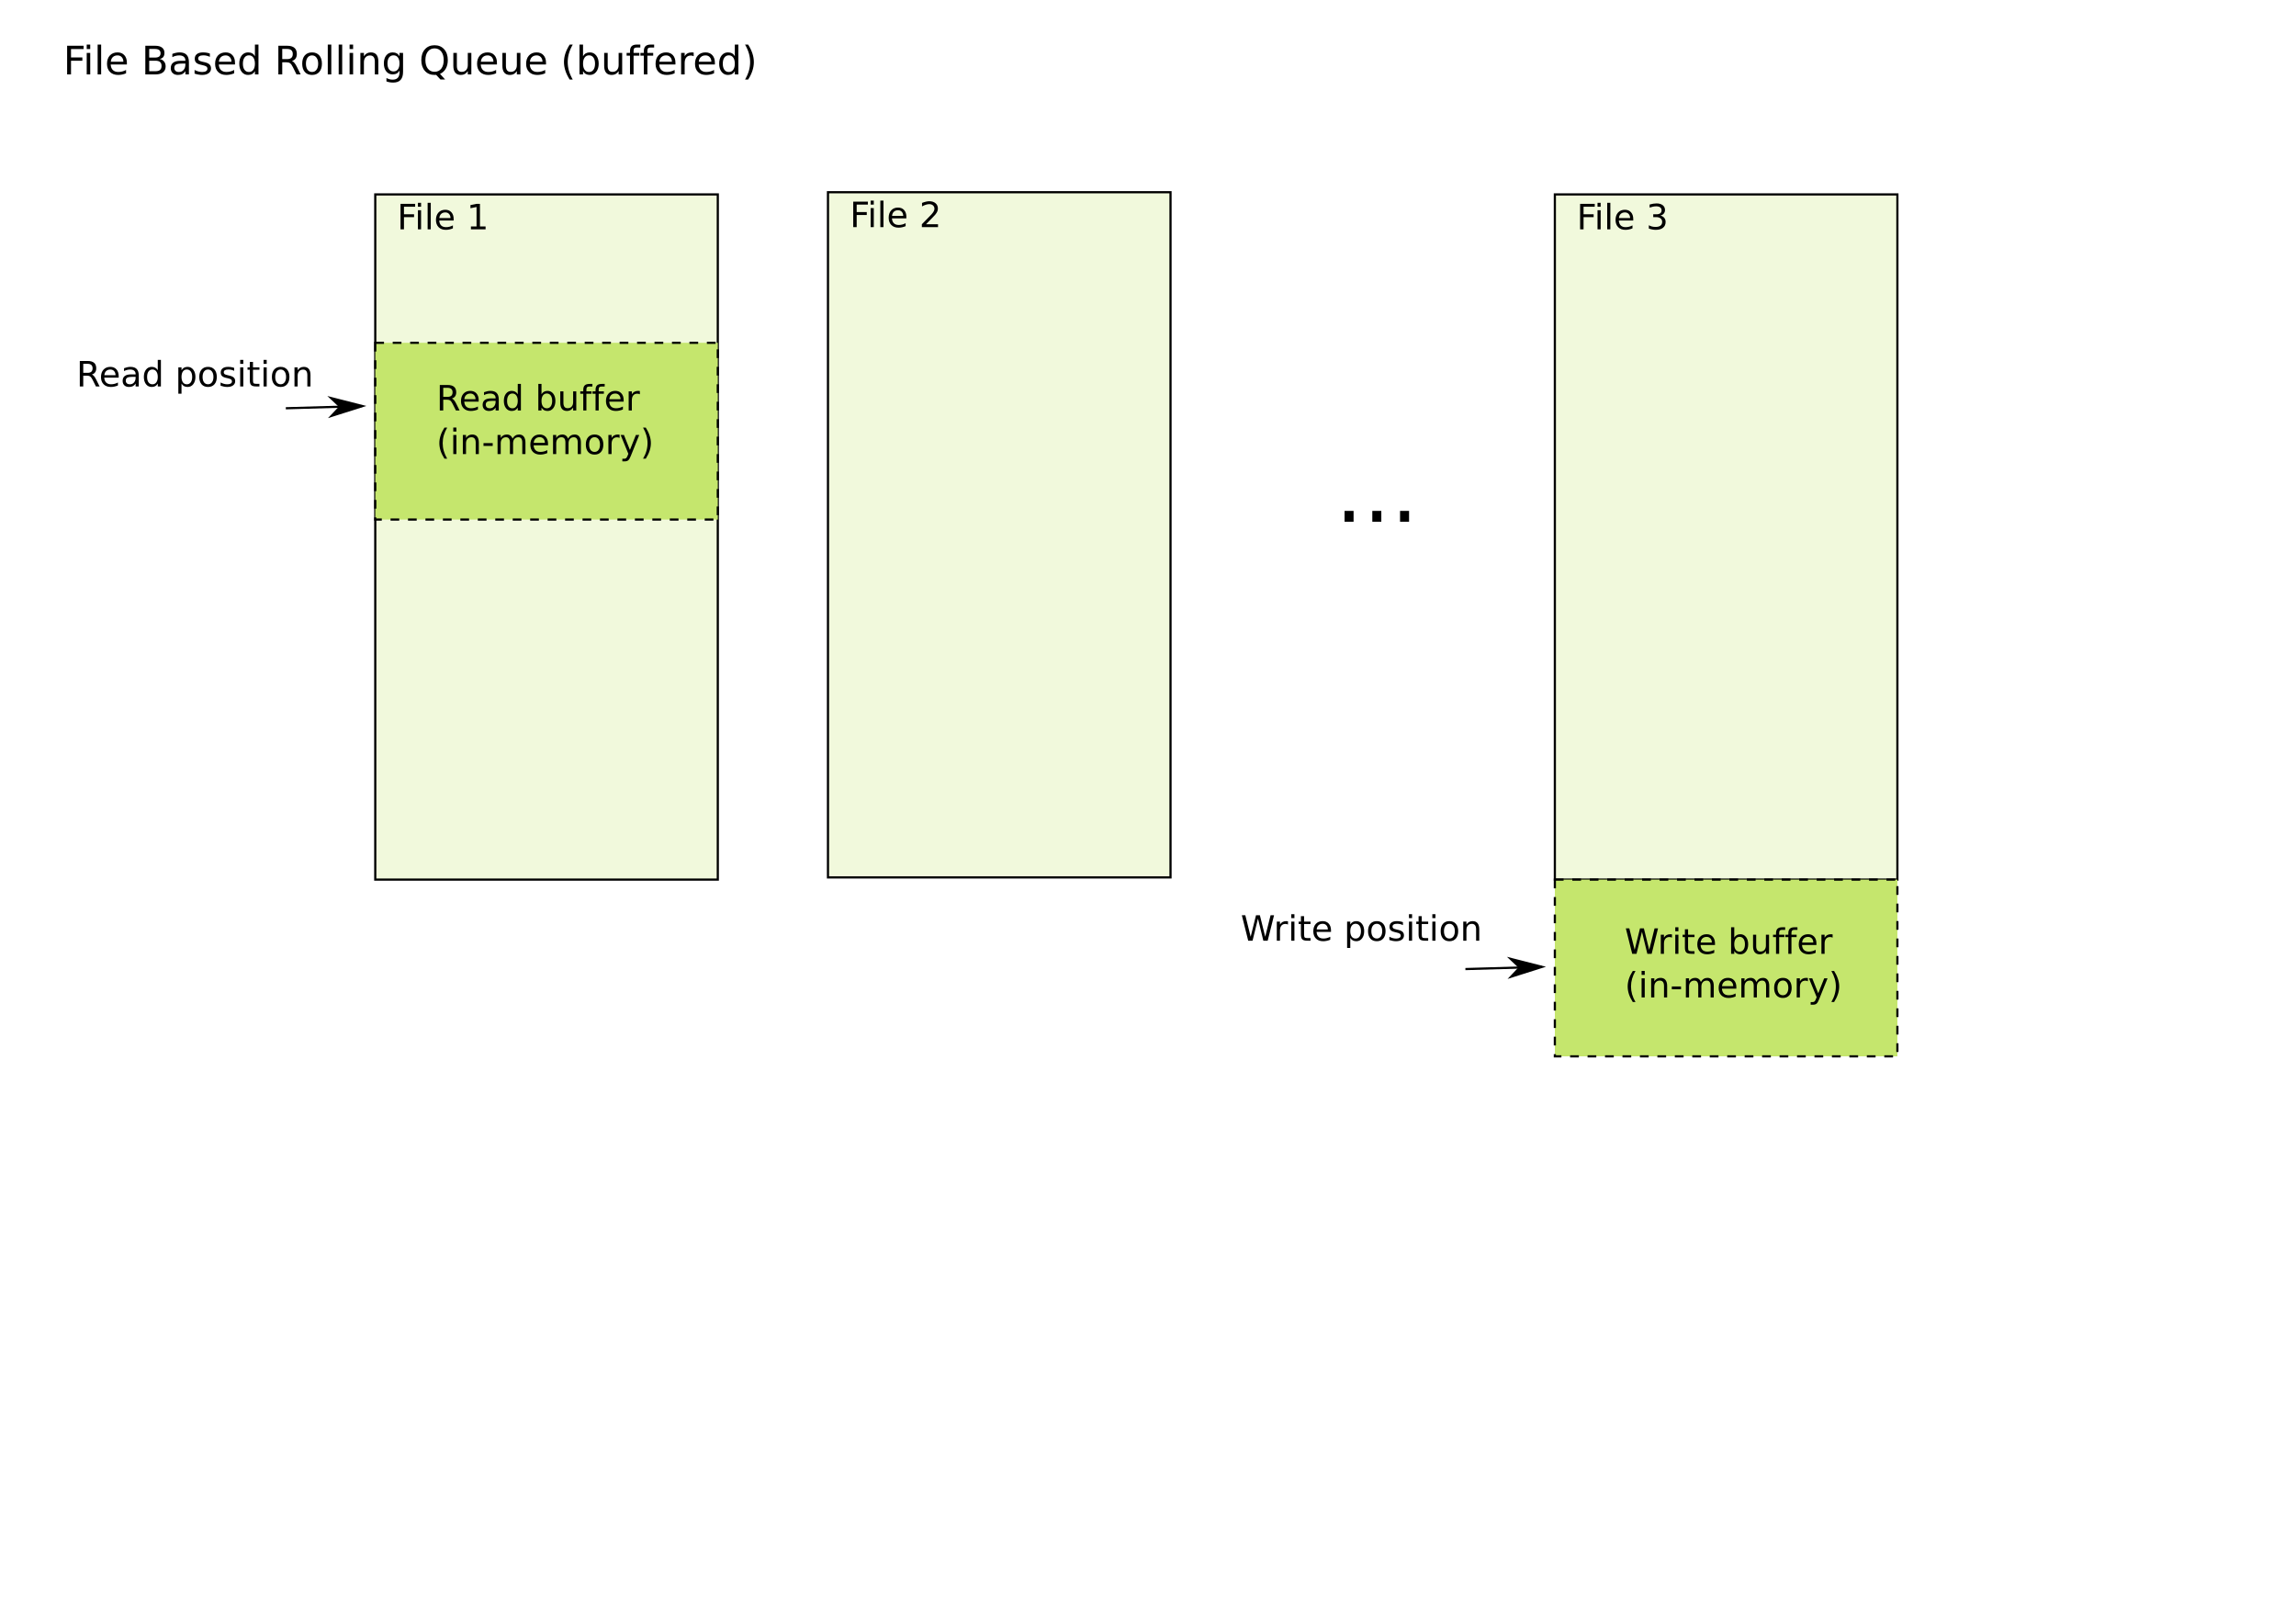
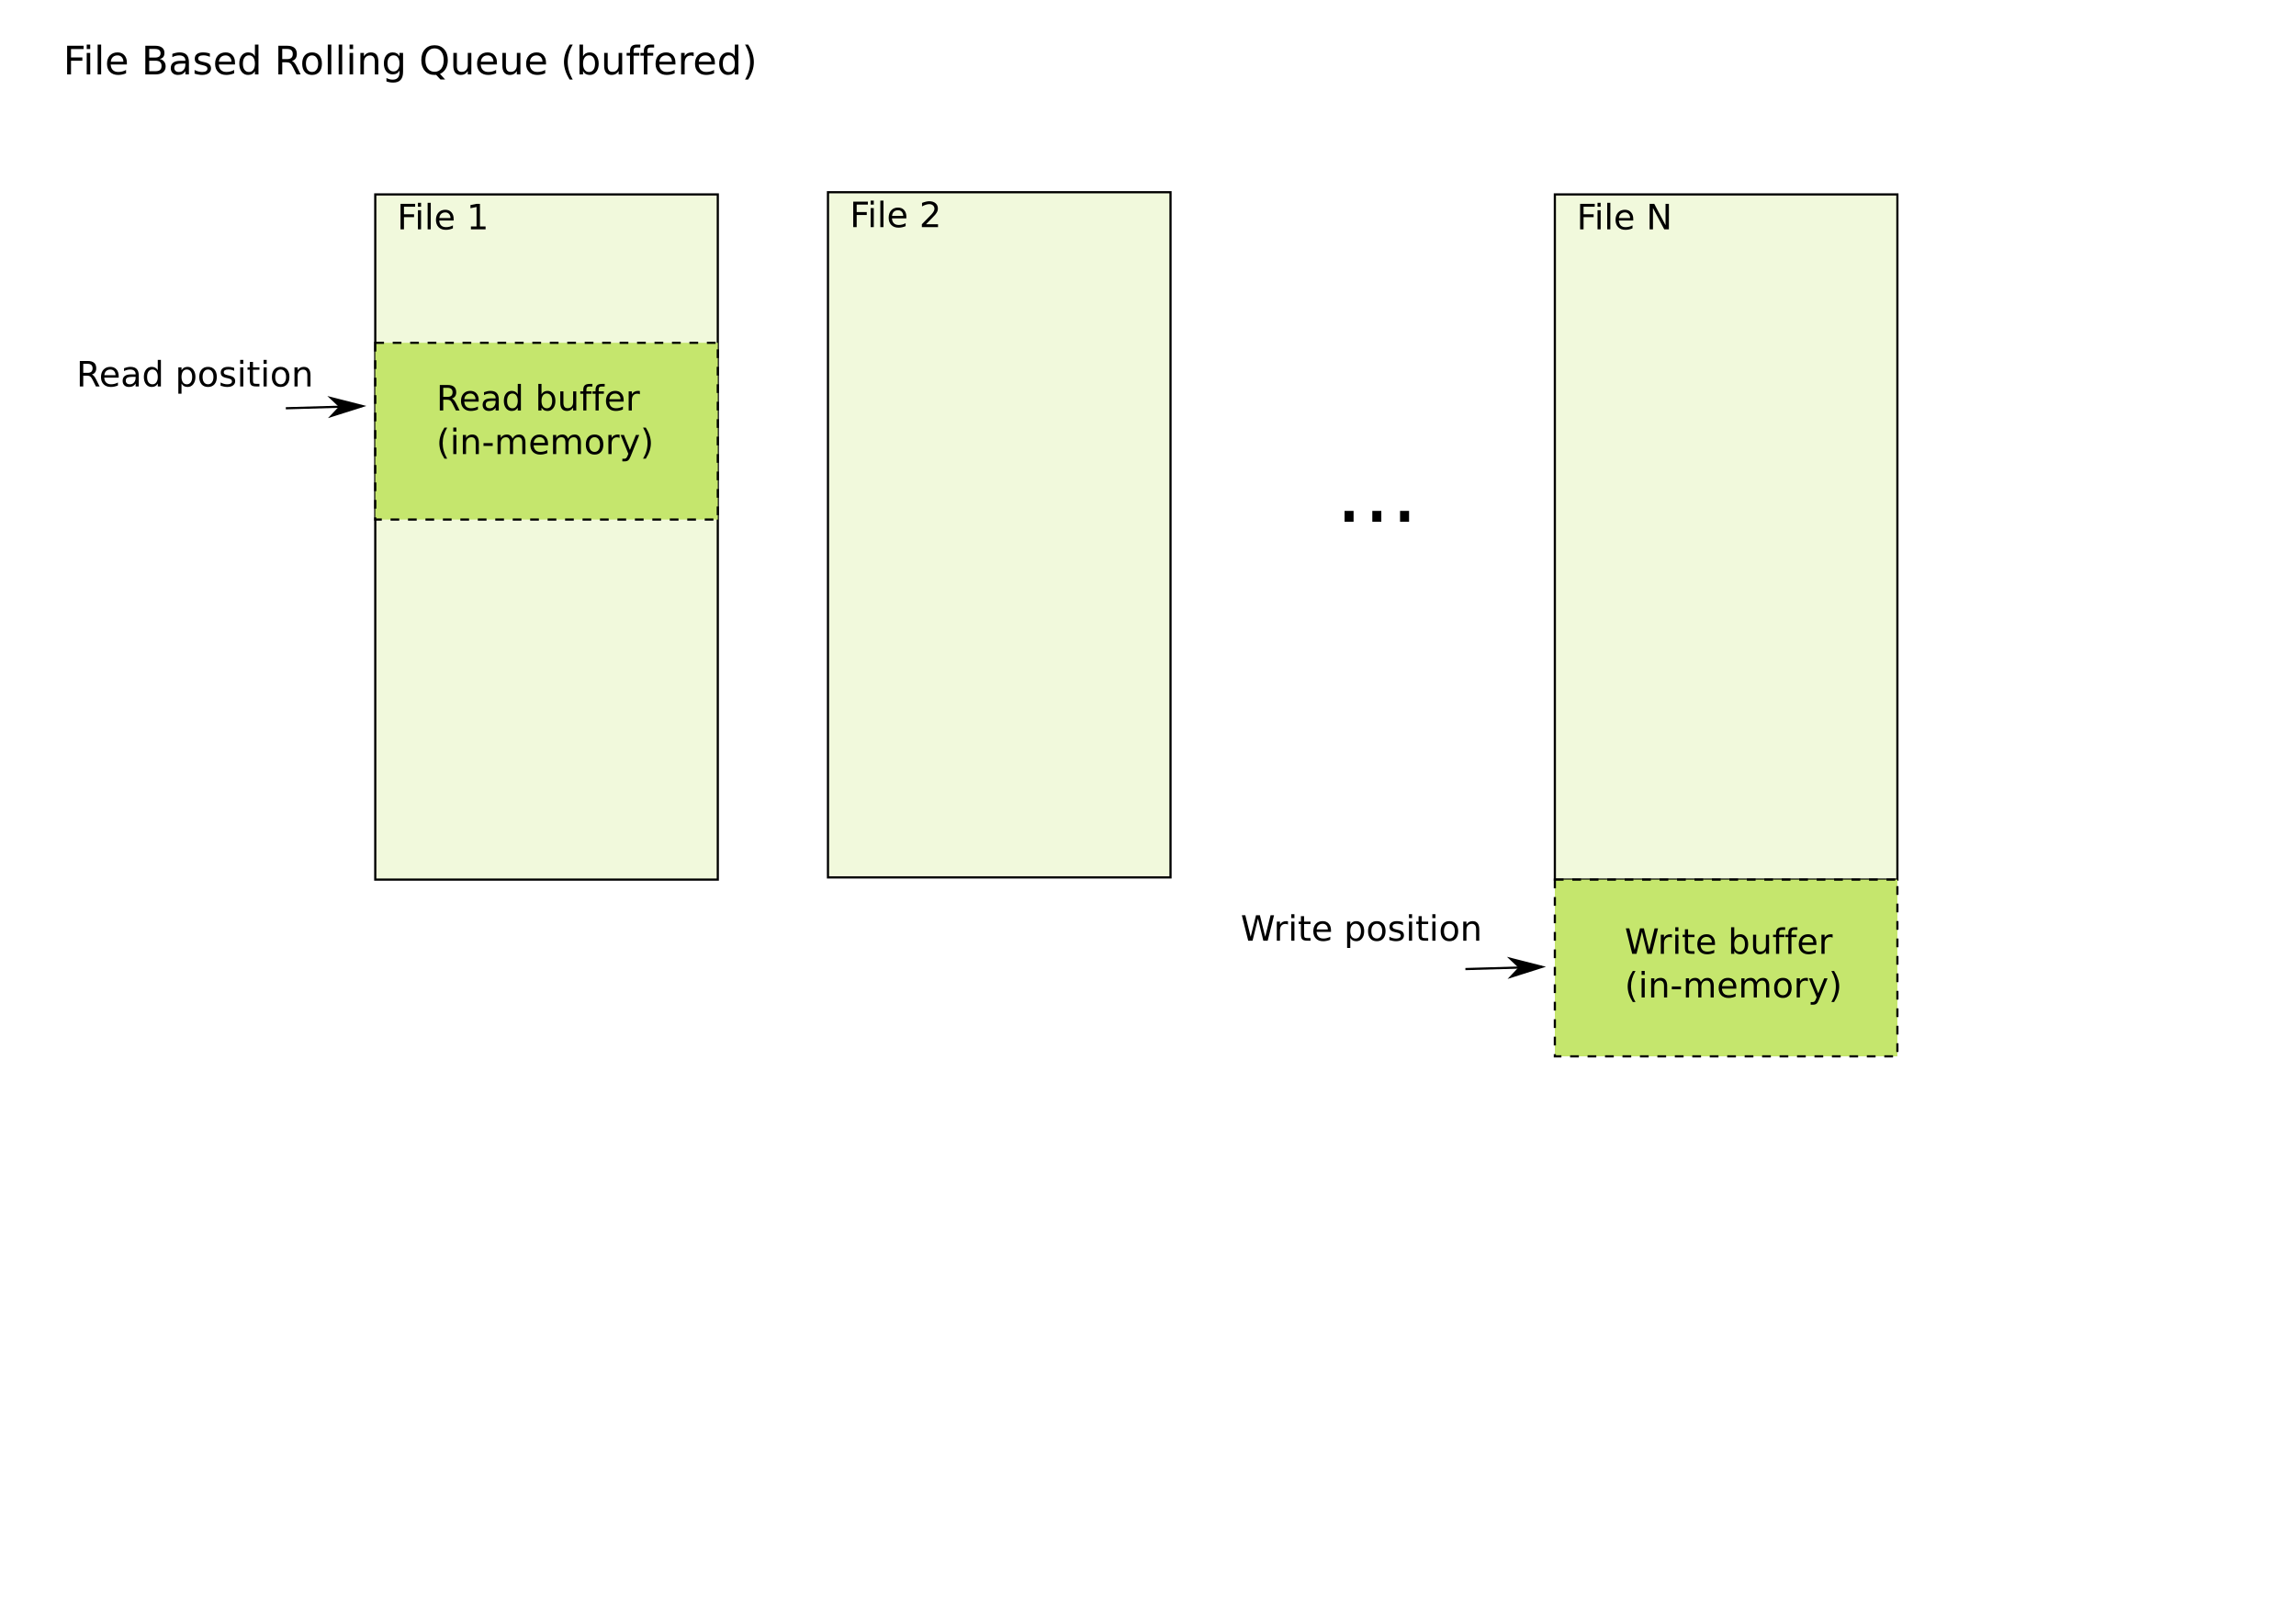
<svg xmlns="http://www.w3.org/2000/svg" width="1052.362" height="744.094" id="svg2" version="1.1">
  <defs id="defs4">
    <marker orient="auto" refY="0" refX="0" id="Arrow1Lend" style="overflow:visible">
      <path id="path5243" d="M 0,0 5,-5 -12.5,0 5,5 0,0 z" style="fill-rule:evenodd;stroke:#000000;stroke-width:1pt" transform="matrix(-0.8,0,0,-0.8,-10,0)" />
    </marker>
    <marker orient="auto" refY="0" refX="0" id="Arrow1Send" style="overflow:visible">
      <path id="path5255" d="M 0,0 5,-5 -12.5,0 5,5 0,0 z" style="fill-rule:evenodd;stroke:#000000;stroke-width:1pt" transform="matrix(-0.2,0,0,-0.2,-1.2,0)" />
    </marker>
    <marker orient="auto" refY="0" refX="0" id="Arrow1Lend-6" style="overflow:visible">
      <path id="path5243-4" d="M 0,0 5,-5 -12.5,0 5,5 0,0 z" style="fill-rule:evenodd;stroke:#000000;stroke-width:1pt" transform="matrix(-0.8,0,0,-0.8,-10,0)" />
    </marker>
  </defs>
  <g id="layer1" transform="translate(0,-308.2677)">
    <rect style="fill:#f1f9dc;fill-opacity:1;fill-rule:evenodd;stroke:#000000;stroke-width:1px;stroke-linecap:butt;stroke-linejoin:miter;stroke-opacity:1" id="rect2985" width="157" height="314" x="172" y="397.362" />
    <text xml:space="preserve" style="font-size:40px;font-style:normal;font-weight:normal;line-height:125%;letter-spacing:0px;word-spacing:0px;fill:#000000;fill-opacity:1;stroke:none;font-family:Bitstream Vera Sans" x="182" y="413.362" id="text5205">
      <tspan id="tspan5207" x="182" y="413.362" style="font-size:16px">File 1</tspan>
    </text>
    <rect style="fill:#c5e66d;fill-opacity:1;stroke:#000000;stroke-width:1;stroke-miterlimit:4;stroke-opacity:1;stroke-dasharray:4, 4;stroke-dashoffset:0" id="rect5209" width="157" height="81" x="172" y="465.362" />
    <text xml:space="preserve" style="font-size:40px;font-style:normal;font-weight:normal;line-height:125%;letter-spacing:0px;word-spacing:0px;fill:#000000;fill-opacity:1;stroke:none;font-family:Bitstream Vera Sans" x="35" y="485.362" id="text5230">
      <tspan id="tspan5232" x="35" y="485.362" style="font-size:16px">Read position</tspan>
    </text>
    <path style="fill:none;stroke:#000000;stroke-width:1px;stroke-linecap:butt;stroke-linejoin:miter;stroke-opacity:1;marker-end:url(#Arrow1Lend)" d="m 131,495.362 35,-1" id="path5234" />
    <text xml:space="preserve" style="font-size:40px;font-style:normal;font-weight:normal;line-height:125%;letter-spacing:0px;word-spacing:0px;fill:#000000;fill-opacity:1;stroke:none;font-family:Bitstream Vera Sans" x="200" y="496.362" id="text5866">
      <tspan id="tspan5868" x="200" y="496.362" style="font-size:16px">Read buffer</tspan>
      <tspan x="200" y="516.362" id="tspan5870" style="font-size:16px">(in-memory)</tspan>
    </text>
    <rect style="fill:#f1f9dc;fill-opacity:1;fill-rule:evenodd;stroke:#000000;stroke-width:1px;stroke-linecap:butt;stroke-linejoin:miter;stroke-opacity:1" id="rect2985-3" width="157" height="314" x="379.5" y="396.362" />
    <text xml:space="preserve" style="font-size:40px;font-style:normal;font-weight:normal;line-height:125%;letter-spacing:0px;word-spacing:0px;fill:#000000;fill-opacity:1;stroke:none;font-family:Bitstream Vera Sans" x="389.5" y="412.362" id="text5205-6">
      <tspan id="tspan5207-7" x="389.5" y="412.362" style="font-size:16px">File 2</tspan>
    </text>
    <rect style="fill:#f1f9dc;fill-opacity:1;fill-rule:evenodd;stroke:#000000;stroke-width:1px;stroke-linecap:butt;stroke-linejoin:miter;stroke-opacity:1" id="rect2985-5" width="157" height="314" x="712.661" y="397.362" />
    <text xml:space="preserve" style="font-size:40px;font-style:normal;font-weight:normal;line-height:125%;letter-spacing:0px;word-spacing:0px;fill:#000000;fill-opacity:1;stroke:none;font-family:Bitstream Vera Sans" x="722.661" y="413.362" id="text5205-5">
-       <tspan id="tspan5207-8" x="722.661" y="413.362" style="font-size:16px">File 3</tspan>
+       <tspan id="tspan5207-8" x="722.661" y="413.362" style="font-size:16px">File N</tspan>
    </text>
    <rect style="fill:#c5e66d;fill-opacity:1;stroke:#000000;stroke-width:1;stroke-miterlimit:4;stroke-opacity:1;stroke-dasharray:4, 4;stroke-dashoffset:0" id="rect5209-4" width="157" height="81" x="712.661" y="711.362" />
    <text xml:space="preserve" style="font-size:40px;font-style:normal;font-weight:normal;line-height:125%;letter-spacing:0px;word-spacing:0px;fill:#000000;fill-opacity:1;stroke:none;font-family:Bitstream Vera Sans" x="568.661" y="739.362" id="text5230-0">
      <tspan id="tspan5232-8" x="568.661" y="739.362" style="font-size:16px">Write position</tspan>
    </text>
    <path style="fill:none;stroke:#000000;stroke-width:1px;stroke-linecap:butt;stroke-linejoin:miter;stroke-opacity:1;marker-end:url(#Arrow1Lend)" d="m 671.661,752.362 35,-1" id="path5234-7" />
    <text xml:space="preserve" style="font-size:40px;font-style:normal;font-weight:normal;line-height:125%;letter-spacing:0px;word-spacing:0px;fill:#000000;fill-opacity:1;stroke:none;font-family:Bitstream Vera Sans" x="744.661" y="745.362" id="text5866-8">
      <tspan id="tspan5868-1" x="744.661" y="745.362" style="font-size:16px">Write buffer</tspan>
      <tspan x="744.661" y="765.362" id="tspan5870-1" style="font-size:16px">(in-memory)</tspan>
    </text>
    <text xml:space="preserve" style="font-size:40px;font-style:normal;font-weight:normal;line-height:125%;letter-spacing:0px;word-spacing:0px;fill:#000000;fill-opacity:1;stroke:none;font-family:Bitstream Vera Sans" x="612" y="547.362" id="text5976">
      <tspan id="tspan5978" x="612" y="547.362">...</tspan>
    </text>
    <text xml:space="preserve" style="font-size:40px;font-style:normal;font-weight:normal;line-height:125%;letter-spacing:0px;word-spacing:0px;fill:#000000;fill-opacity:1;stroke:none;font-family:Bitstream Vera Sans" x="29" y="342.362" id="text5980">
      <tspan id="tspan5982" x="29" y="342.362" style="font-size:18px">File Based Rolling Queue (buffered)</tspan>
    </text>
  </g>
</svg>
